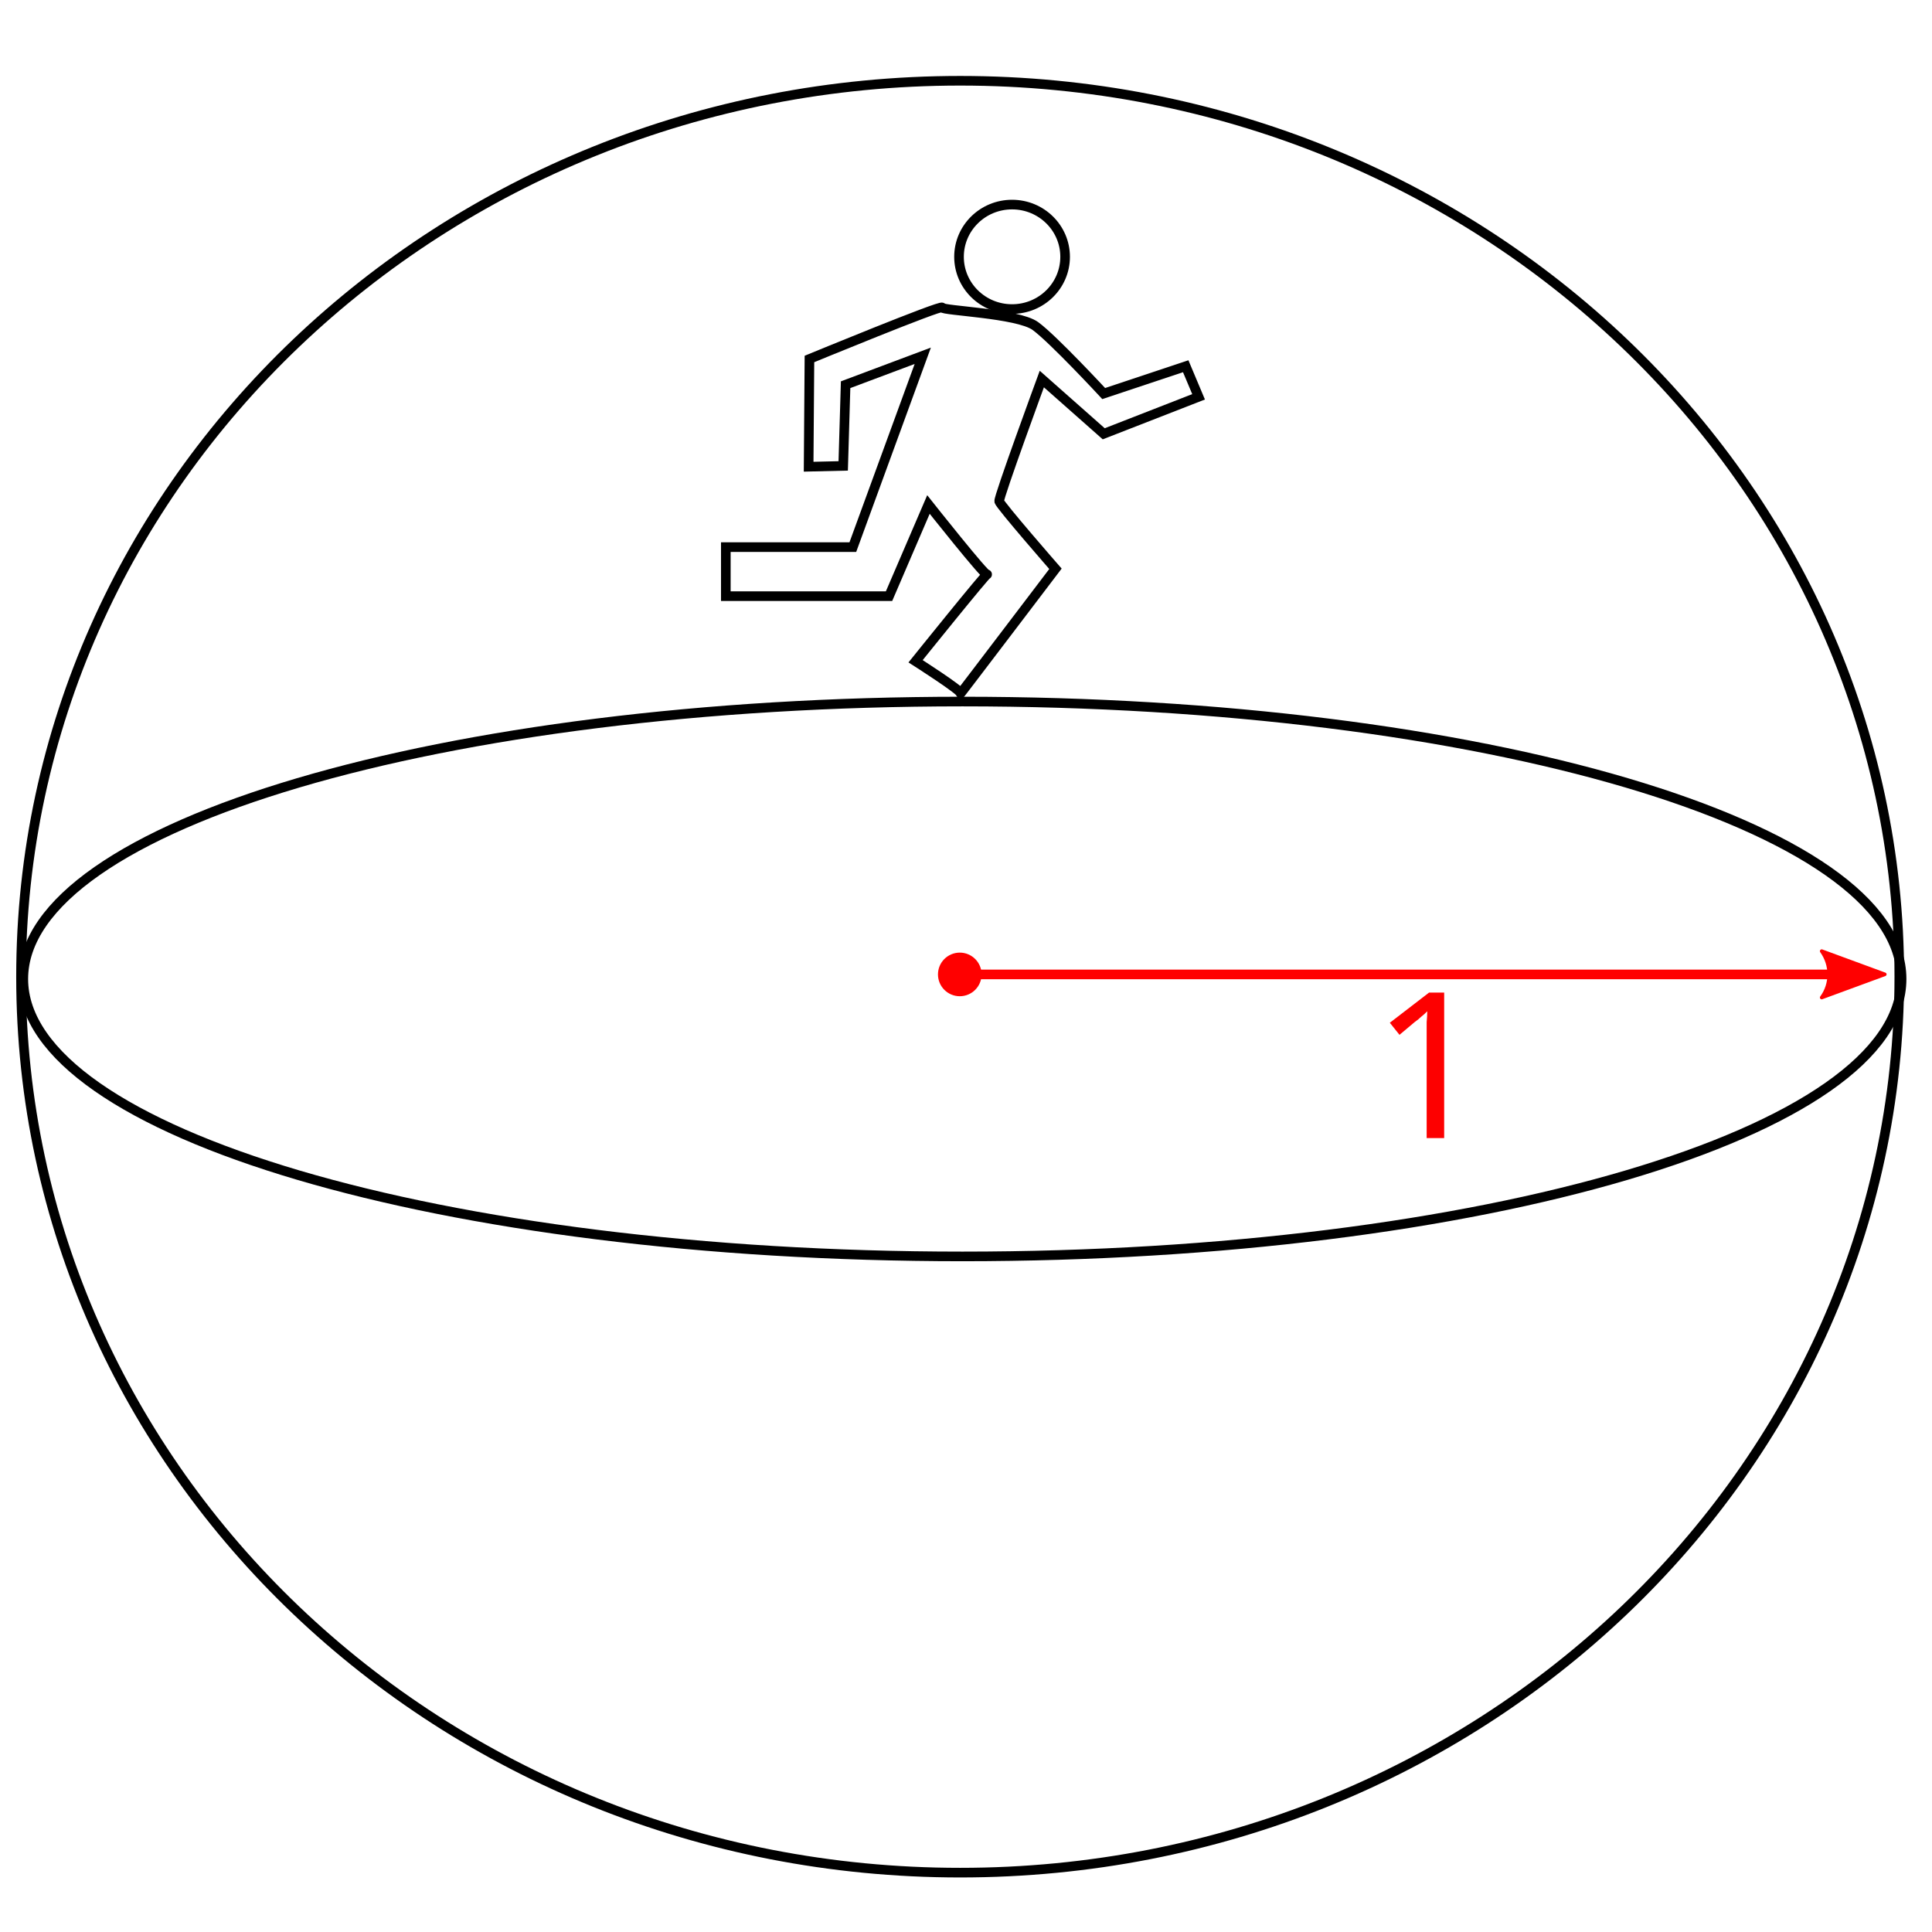
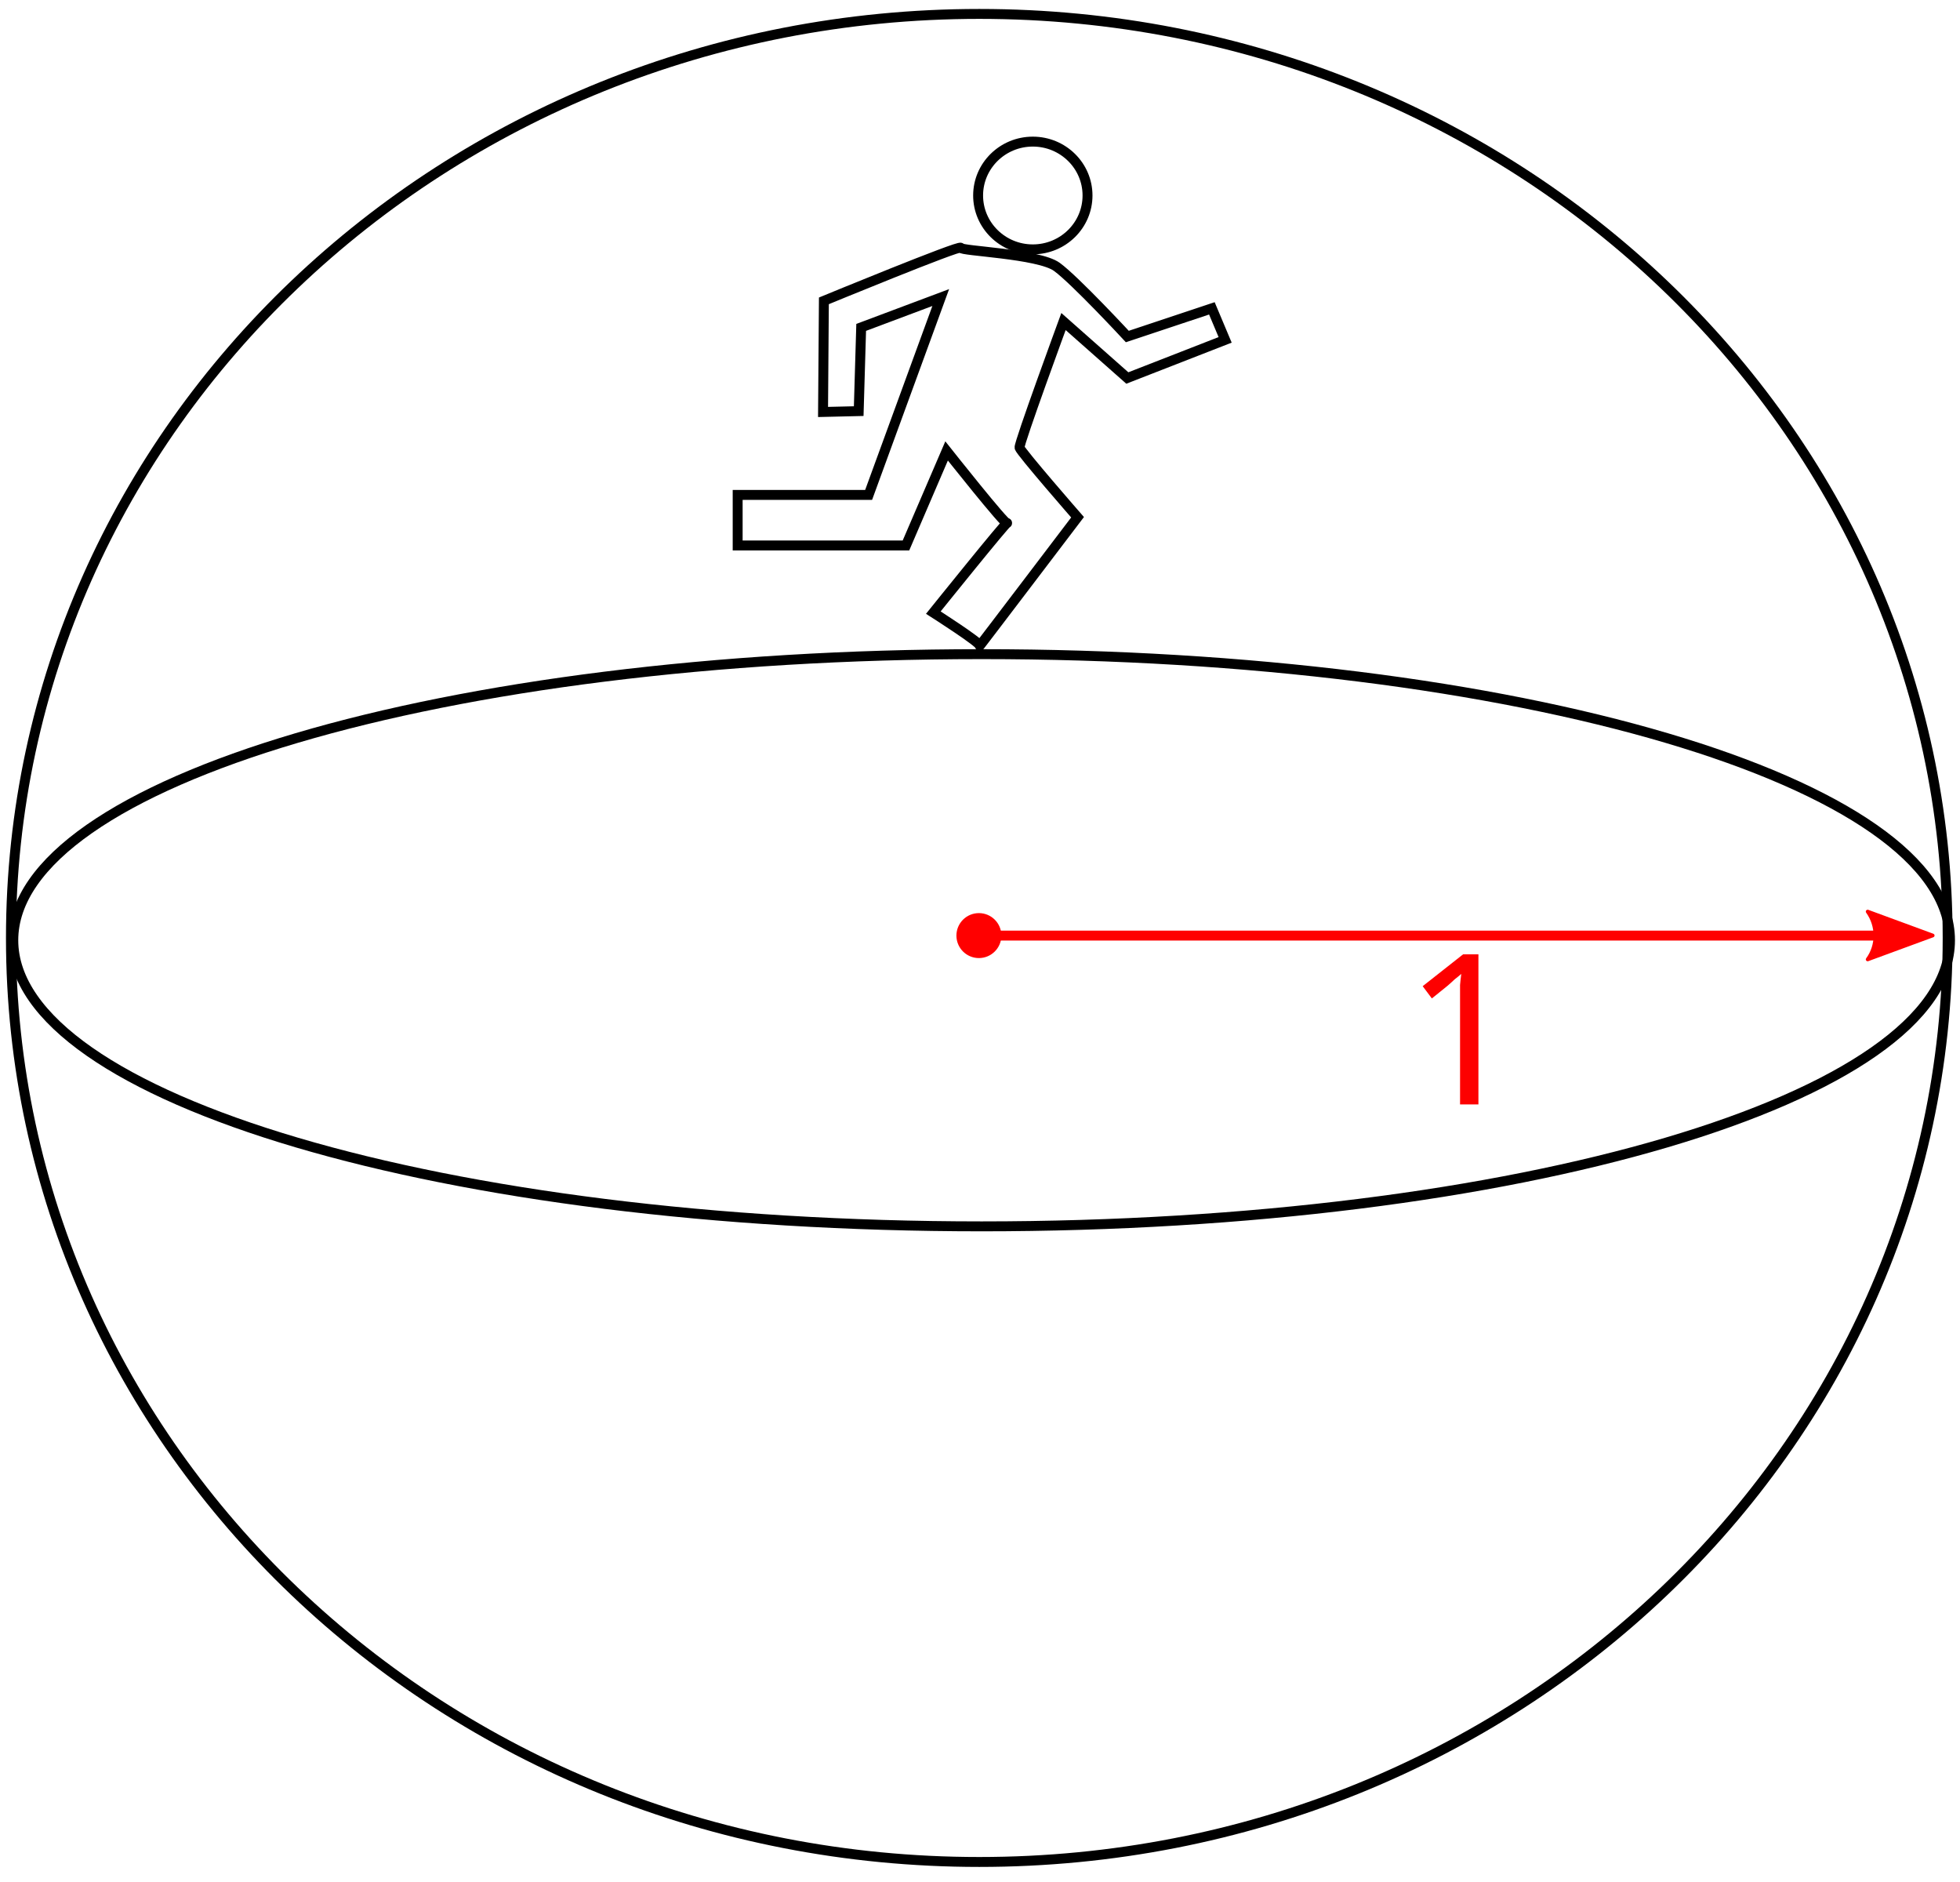
- <svg xmlns="http://www.w3.org/2000/svg" width="50mm" height="50mm" viewBox="0 0 50 50" version="1.1" id="svg8">
+ <svg xmlns="http://www.w3.org/2000/svg" width="50mm" height="48mm" viewBox="0 0 50 48" version="1.1" id="svg8">
  <defs id="defs2">
-     <marker orient="auto" refY="0.0" refX="0.0" id="Arrow2Mend" style="overflow:visible;">
-       <path id="path876" style="fill-rule:evenodd;stroke-width:0.625;stroke-linejoin:round;stroke:#ff0000;stroke-opacity:1;fill:#ff0000;fill-opacity:1" d="M 8.719,4.034 L -2.207,0.016 L 8.719,-4.002 C 6.973,-1.63 6.983,1.616 8.719,4.034 z " transform="scale(0.6) rotate(180) translate(0,0)" />
+     <marker orient="auto" refY="0" refX="0" id="Arrow2Mend" style="overflow:visible">
+       <path id="path876" style="fill:#ff0000;fill-opacity:1;fill-rule:evenodd;stroke:#ff0000;stroke-width:0.625;stroke-linejoin:round;stroke-opacity:1" d="M 8.719,4.034 -2.207,0.016 8.719,-4.002 c -1.745,2.372 -1.735,5.617 -6e-7,8.035 z" transform="scale(-0.6)" />
    </marker>
-     <marker orient="auto" refY="0.0" refX="0.0" id="DotM" style="overflow:visible">
-       <path id="path913" d="M -2.5,-1.0 C -2.5,1.76 -4.74,4.0 -7.5,4.0 C -10.26,4.0 -12.5,1.76 -12.5,-1.0 C -12.5,-3.76 -10.26,-6.0 -7.5,-6.0 C -4.74,-6.0 -2.5,-3.76 -2.5,-1.0 z " style="fill-rule:evenodd;stroke:#ff0000;stroke-width:1pt;stroke-opacity:1;fill:#ff0000;fill-opacity:1" transform="scale(0.4) translate(7.4, 1)" />
+     <marker orient="auto" refY="0" refX="0" id="DotM" style="overflow:visible">
+       <path id="path913" d="m -2.5,-1 c 0,2.76 -2.24,5 -5,5 -2.76,0 -5,-2.24 -5,-5 0,-2.76 2.24,-5 5,-5 2.76,0 5,2.24 5,5 z" style="fill:#ff0000;fill-opacity:1;fill-rule:evenodd;stroke:#ff0000;stroke-width:1pt;stroke-opacity:1" transform="matrix(0.4,0,0,0.4,2.96,0.4)" />
    </marker>
-     <marker orient="auto" refY="0.0" refX="0.0" id="marker1135" style="overflow:visible;">
-       <path id="path1133" style="fill-rule:evenodd;stroke-width:0.625;stroke-linejoin:round;stroke:#000000;stroke-opacity:1;fill:#000000;fill-opacity:1" d="M 8.719,4.034 L -2.207,0.016 L 8.719,-4.002 C 6.973,-1.63 6.983,1.616 8.719,4.034 z " transform="scale(1.1) rotate(180) translate(1,0)" />
+     <marker orient="auto" refY="0" refX="0" id="marker1135" style="overflow:visible">
+       <path id="path1133" style="fill:#000000;fill-opacity:1;fill-rule:evenodd;stroke:#000000;stroke-width:0.625;stroke-linejoin:round;stroke-opacity:1" d="M 8.719,4.034 -2.207,0.016 8.719,-4.002 c -1.745,2.372 -1.735,5.617 -6e-7,8.035 z" transform="matrix(-1.1,0,0,-1.1,-1.1,0)" />
    </marker>
-     <marker orient="auto" refY="0.0" refX="0.0" id="Arrow2Lend" style="overflow:visible;">
-       <path id="path870" style="fill-rule:evenodd;stroke-width:0.625;stroke-linejoin:round;stroke:#ff0000;stroke-opacity:1;fill:#ff0000;fill-opacity:1" d="M 8.719,4.034 L -2.207,0.016 L 8.719,-4.002 C 6.973,-1.63 6.983,1.616 8.719,4.034 z " transform="scale(1.1) rotate(180) translate(1,0)" />
+     <marker orient="auto" refY="0" refX="0" id="Arrow2Lend" style="overflow:visible">
+       <path id="path870" style="fill:#ff0000;fill-opacity:1;fill-rule:evenodd;stroke:#ff0000;stroke-width:0.625;stroke-linejoin:round;stroke-opacity:1" d="M 8.719,4.034 -2.207,0.016 8.719,-4.002 c -1.745,2.372 -1.735,5.617 -6e-7,8.035 z" transform="matrix(-1.1,0,0,-1.1,-1.1,0)" />
    </marker>
    <clipPath id="clipEmfPath1" clipPathUnits="userSpaceOnUse">
      <path id="path815" d="M 0,0 H 67.657 V 69.392 H 0 Z" />
    </clipPath>
    <pattern y="0" x="0" height="6" width="6" patternUnits="userSpaceOnUse" id="EMFhbasepattern" />
  </defs>
  <g id="layer1" transform="translate(0,-247)">
-     <ellipse style="opacity:1;vector-effect:none;fill:none;fill-opacity:1;fill-rule:nonzero;stroke:#000000;stroke-width:0.249;stroke-linecap:butt;stroke-linejoin:miter;stroke-miterlimit:4;stroke-dasharray:none;stroke-dashoffset:0;stroke-opacity:1" id="path839" cx="24.849" cy="272.277" rx="24.305" ry="23.187" />
-     <ellipse style="opacity:1;vector-effect:none;fill:none;fill-opacity:1;fill-rule:nonzero;stroke:#000000;stroke-width:0.249;stroke-linecap:butt;stroke-linejoin:miter;stroke-miterlimit:4;stroke-dasharray:none;stroke-dashoffset:0;stroke-opacity:1" id="path841" cx="24.908" cy="272.336" rx="24.305" ry="7.18" />
-     <text xml:space="preserve" style="font-style:normal;font-weight:normal;font-size:3.955px;line-height:1.25;font-family:sans-serif;letter-spacing:0px;word-spacing:0px;fill:#fd0000;fill-opacity:1;stroke:none;stroke-width:0.33;-inkscape-font-specification:sans-serif;font-stretch:normal;font-variant:normal" x="35.501" y="276.455" id="text847">
-       <tspan id="tspan845" x="35.501" y="276.455" style="font-style:normal;font-variant:normal;font-weight:normal;font-stretch:normal;font-size:5.273px;font-family:sans-serif;-inkscape-font-specification:sans-serif;fill:#fd0000;fill-opacity:1;stroke-width:0.33">1</tspan>
+     <ellipse style="opacity:1;vector-effect:none;fill:none;fill-opacity:1;fill-rule:nonzero;stroke:#000000;stroke-width:0.253;stroke-linecap:butt;stroke-linejoin:miter;stroke-miterlimit:4;stroke-dasharray:none;stroke-dashoffset:0;stroke-opacity:1" id="path839" cx="24.982" cy="270.922" rx="24.703" ry="23.567" />
+     <ellipse style="opacity:1;vector-effect:none;fill:none;fill-opacity:1;fill-rule:nonzero;stroke:#000000;stroke-width:0.253;stroke-linecap:butt;stroke-linejoin:miter;stroke-miterlimit:4;stroke-dasharray:none;stroke-dashoffset:0;stroke-opacity:1" id="path841" cx="25.042" cy="270.981" rx="24.703" ry="7.297" />
+     <text xml:space="preserve" style="font-style:normal;font-variant:normal;font-weight:normal;font-stretch:normal;font-size:4.02px;line-height:1.25;font-family:sans-serif;-inkscape-font-specification:sans-serif;letter-spacing:0px;word-spacing:0px;fill:#fd0000;fill-opacity:1;stroke:none;stroke-width:0.335" x="35.809" y="275.168" id="text847">
+       <tspan id="tspan845" x="35.809" y="275.168" style="font-style:normal;font-variant:normal;font-weight:normal;font-stretch:normal;font-size:5.359px;font-family:sans-serif;-inkscape-font-specification:sans-serif;fill:#fd0000;fill-opacity:1;stroke-width:0.335">1</tspan>
    </text>
-     <path style="fill:none;stroke:#ff0000;stroke-width:0.249;stroke-linecap:butt;stroke-linejoin:miter;stroke-miterlimit:3;stroke-dasharray:none;stroke-opacity:1;marker-start:url(#DotM);marker-end:url(#Arrow2Mend)" d="M 24.849,272.218 H 48.448" id="path1131" />
-     <g id="g866" transform="translate(0.04724702,1.228423)">
+     <path style="fill:none;stroke:#ff0000;stroke-width:0.253;stroke-linecap:butt;stroke-linejoin:miter;stroke-miterlimit:3;stroke-dasharray:none;stroke-opacity:1;marker-start:url(#DotM);marker-end:url(#Arrow2Mend)" d="M 24.982,270.862 H 48.968" id="path1131" />
+     <g id="g866" transform="matrix(1.016391,0,0,1.016391,-0.2261276,-4.569458)">
      <path style="fill:none;stroke:#000000;stroke-width:0.249;stroke-linecap:butt;stroke-linejoin:miter;stroke-miterlimit:4;stroke-dasharray:none;stroke-opacity:1" d="m 26.915,255.581 c 0,0 -1.124,3.059 -1.103,3.163 0.021,0.104 1.456,1.748 1.456,1.748 0,0 -2.497,3.287 -2.455,3.225 0.042,-0.062 -1.165,-0.832 -1.165,-0.832 0,0 1.873,-2.33 1.852,-2.247 -0.021,0.083 -1.519,-1.81 -1.519,-1.81 l -1.02,2.372 h -4.224 v -1.269 h 3.287 l 1.81,-4.952 -1.997,0.749 -0.062,2.101 -0.895,0.021 0.021,-2.788 c 0,0 3.433,-1.415 3.433,-1.332 0,0.083 1.956,0.146 2.414,0.479 0.458,0.333 1.769,1.748 1.769,1.748 l 2.122,-0.707 0.333,0.791 -2.455,0.957 z" id="path1363" />
      <ellipse style="opacity:1;vector-effect:none;fill:none;fill-opacity:1;fill-rule:nonzero;stroke:#000000;stroke-width:0.249;stroke-linecap:butt;stroke-linejoin:miter;stroke-miterlimit:3;stroke-dasharray:none;stroke-dashoffset:0;stroke-opacity:1" id="path1365" cx="26.145" cy="252.418" rx="1.373" ry="1.352" />
    </g>
  </g>
</svg>
